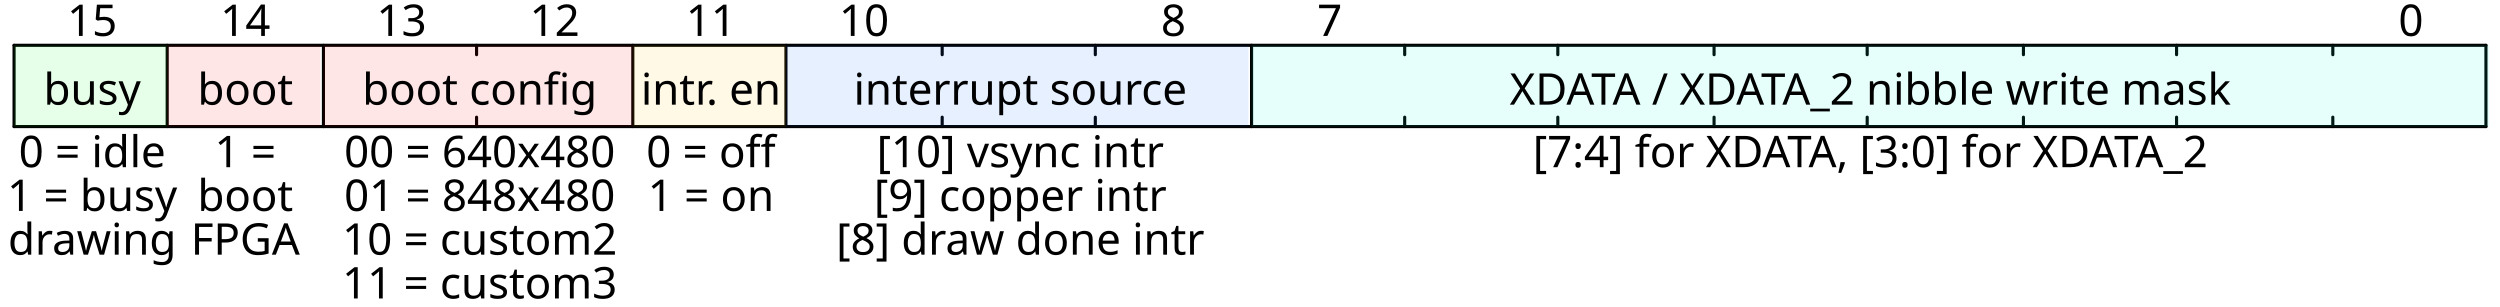
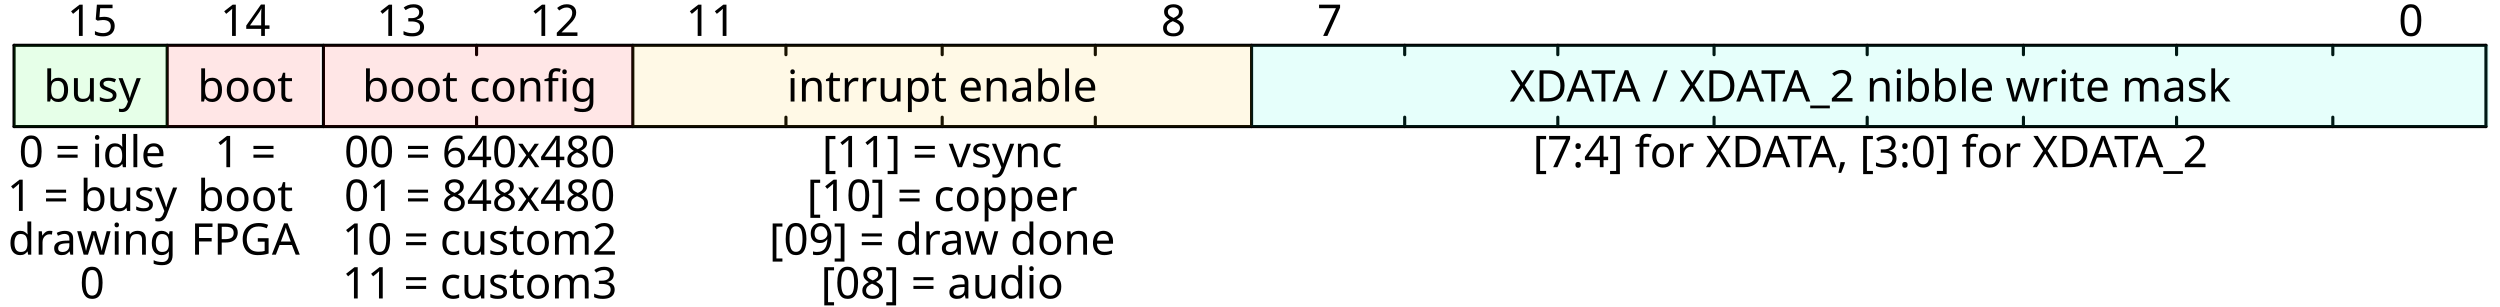
- <svg xmlns="http://www.w3.org/2000/svg" width="800" height="98" style="background-color:white" viewBox="0 0 800 98" class="WaveDrom">
+ <svg xmlns="http://www.w3.org/2000/svg" width="800" height="98" viewBox="0 0 800 98" class="WaveDrom">
  <g transform="translate(0.5,0.5)" text-anchor="middle" font-size="14" font-family="sans-serif" font-weight="normal">
    <g transform="translate(4,14)">
      <g stroke="black" stroke-width="1" stroke-linecap="round">
        <line x2="791" />
        <line y2="26" />
        <line x2="791" y1="26" y2="26" />
        <line x1="791" x2="791" y2="26" />
        <line x1="742" x2="742" y2="3" />
        <line x1="742" x2="742" y1="26" y2="23" />
        <line x1="692" x2="692" y2="3" />
        <line x1="692" x2="692" y1="26" y2="23" />
        <line x1="643" x2="643" y2="3" />
        <line x1="643" x2="643" y1="26" y2="23" />
        <line x1="593" x2="593" y2="3" />
        <line x1="593" x2="593" y1="26" y2="23" />
        <line x1="544" x2="544" y2="3" />
        <line x1="544" x2="544" y1="26" y2="23" />
        <line x1="494" x2="494" y2="3" />
        <line x1="494" x2="494" y1="26" y2="23" />
        <line x1="445" x2="445" y2="3" />
        <line x1="445" x2="445" y1="26" y2="23" />
        <line x1="396" x2="396" y2="26" />
        <line x1="346" x2="346" y2="3" />
        <line x1="346" x2="346" y1="26" y2="23" />
        <line x1="297" x2="297" y2="3" />
        <line x1="297" x2="297" y1="26" y2="23" />
-         <line x1="247" x2="247" y2="26" />
+         <line x1="247" x2="247" y2="3" />
+         <line x1="247" x2="247" y1="26" y2="23" />
        <line x1="198" x2="198" y2="26" />
        <line x1="148" x2="148" y2="3" />
        <line x1="148" x2="148" y1="26" y2="23" />
        <line x1="99" x2="99" y2="26" />
        <line x1="49" x2="49" y2="26" />
      </g>
      <g>
        <g>
          <rect x="396" width="396" height="26" style="fill-opacity:0.1;fill:hsl(170,100%,50%)" />
-           <rect x="247" width="148" height="26" style="fill-opacity:0.1;fill:hsl(215,100%,50%)" />
-           <rect x="198" width="49" height="26" style="fill-opacity:0.1;fill:hsl(45,100%,50%)" />
+           <rect x="198" width="198" height="26" style="fill-opacity:0.1;fill:hsl(45,100%,50%)" />
          <rect x="99" width="99" height="26" style="fill-opacity:0.1;fill:hsl(0,100%,50%)" />
          <rect x="49" width="49" height="26" style="fill-opacity:0.1;fill:hsl(0,100%,50%)" />
          <rect width="49" height="26" style="fill-opacity:0.1;fill:hsl(126,100%,50%)" />
        </g>
-         <g transform="translate(25,-9)">
-           <g transform="translate(742)">
-             <text y="6">0</text>
-           </g>
-           <g transform="translate(396)">
-             <text y="6">7</text>
-           </g>
-           <g transform="translate(346)">
-             <text y="6">8</text>
-           </g>
-           <g transform="translate(247)">
-             <text y="6">10</text>
-           </g>
-           <g transform="translate(198)">
-             <text y="6">11</text>
-           </g>
-           <g transform="translate(148)">
-             <text y="6">12</text>
-           </g>
-           <g transform="translate(99)">
-             <text y="6">13</text>
-           </g>
-           <g transform="translate(49)">
-             <text y="6">14</text>
-           </g>
-           <g transform="translate(0)">
-             <text y="6">15</text>
-           </g>
+         <g transform="translate(25,-3)">
+           <text x="742">0</text>
+           <text x="396">7</text>
+           <text x="346">8</text>
+           <text x="198">11</text>
+           <text x="148">12</text>
+           <text x="99">13</text>
+           <text x="49">14</text>
+           <text>15</text>
        </g>
-         <g transform="translate(25,13)">
-           <g transform="translate(569)">
-             <text y="6">
-               <tspan>XDATA / XDATA_2 nibble write mask</tspan>
+         <g transform="translate(25,18)">
+           <text x="569">
+             <tspan>XDATA / XDATA_2 nibble write mask</tspan>
+           </text>
+           <text x="272">
+             <tspan>intrrupt enable</tspan>
+           </text>
+           <text x="124">
+             <tspan>boot config</tspan>
+           </text>
+           <text x="49">
+             <tspan>boot</tspan>
+           </text>
+           <text>
+             <tspan>busy</tspan>
+           </text>
+         </g>
+         <g transform="translate(25,39)">
+           <g>
+             <text x="569">
+               <tspan>[7:4] for XDATA, [3:0] for XDATA_2</tspan>
            </text>
          </g>
-           <g transform="translate(297)">
-             <text y="6">
-               <tspan>interrupt source</tspan>
+           <g>
+             <text x="272">
+               <tspan>[11] = vsync</tspan>
+             </text>
+             <text x="272" y="14">
+               <tspan>[10] = copper</tspan>
+             </text>
+             <text x="272" y="28">
+               <tspan>[09] = draw done</tspan>
+             </text>
+             <text x="272" y="42">
+               <tspan>[08] = audio</tspan>
            </text>
          </g>
-           <g transform="translate(198)">
-             <text y="6">
-               <tspan>intr. en</tspan>
+           <g>
+             <text x="124">
+               <tspan>00 = 640x480</tspan>
+             </text>
+             <text x="124" y="14">
+               <tspan>01 = 848x480</tspan>
+             </text>
+             <text x="124" y="28">
+               <tspan>10 = custom2</tspan>
+             </text>
+             <text x="124" y="42">
+               <tspan>11 = custom3</tspan>
            </text>
          </g>
-           <g transform="translate(124)">
-             <text y="6">
-               <tspan>boot config</tspan>
+           <g>
+             <text x="49">
+               <tspan>1 =</tspan>
+             </text>
+             <text x="49" y="14">
+               <tspan>boot</tspan>
+             </text>
+             <text x="49" y="28">
+               <tspan>FPGA</tspan>
            </text>
          </g>
-           <g transform="translate(49)">
-             <text y="6">
-               <tspan>boot</tspan>
+           <g>
+             <text>
+               <tspan>0 = idle</tspan>
            </text>
-           </g>
-           <g transform="translate(0)">
-             <text y="6">
-               <tspan>busy</tspan>
+             <text y="14">
+               <tspan>1 = busy</tspan>
            </text>
-           </g>
-         </g>
-         <g transform="translate(25,33)">
-           <g>
-             <g transform="translate(569)">
-               <text y="6">
-                 <tspan>[7:4] for XDATA, [3:0] for XDATA_2</tspan>
-               </text>
-             </g>
-           </g>
-           <g>
-             <g transform="translate(297)">
-               <text y="6">
-                 <tspan>[10] vsync intr</tspan>
-               </text>
-             </g>
-             <g transform="translate(297,14)">
-               <text y="6">
-                 <tspan>[9] copper intr</tspan>
-               </text>
-             </g>
-             <g transform="translate(297,28)">
-               <text y="6">
-                 <tspan>[8] draw done intr</tspan>
-               </text>
-             </g>
-           </g>
-           <g>
-             <g transform="translate(198)">
-               <text y="6">
-                 <tspan>0 = off</tspan>
-               </text>
-             </g>
-             <g transform="translate(198,14)">
-               <text y="6">
-                 <tspan>1 = on</tspan>
-               </text>
-             </g>
-           </g>
-           <g>
-             <g transform="translate(124)">
-               <text y="6">
-                 <tspan>00 = 640x480</tspan>
-               </text>
-             </g>
-             <g transform="translate(124,14)">
-               <text y="6">
-                 <tspan>01 = 848x480</tspan>
-               </text>
-             </g>
-             <g transform="translate(124,28)">
-               <text y="6">
-                 <tspan>10 = custom2</tspan>
-               </text>
-             </g>
-             <g transform="translate(124,42)">
-               <text y="6">
-                 <tspan>11 = custom3</tspan>
-               </text>
-             </g>
-           </g>
-           <g>
-             <g transform="translate(49)">
-               <text y="6">
-                 <tspan>1 =</tspan>
-               </text>
-             </g>
-             <g transform="translate(49,14)">
-               <text y="6">
-                 <tspan>boot</tspan>
-               </text>
-             </g>
-             <g transform="translate(49,28)">
-               <text y="6">
-                 <tspan>FPGA</tspan>
-               </text>
-             </g>
-           </g>
-           <g>
-             <g transform="translate(0)">
-               <text y="6">
-                 <tspan>0 = idle</tspan>
-               </text>
-             </g>
-             <g transform="translate(0,14)">
-               <text y="6">
-                 <tspan>1 = busy</tspan>
-               </text>
-             </g>
-             <g transform="translate(0,28)">
-               <text y="6">
-                 <tspan>drawing</tspan>
-               </text>
-             </g>
-             <g transform="translate(0,42)">
-               <text y="6">
-                 <tspan />
-               </text>
+             <text y="28">
+               <tspan>drawing</tspan>
+             </text>
+             <g>
+               <text y="42">0</text>
            </g>
          </g>
        </g>
      </g>
    </g>
  </g>
</svg>
